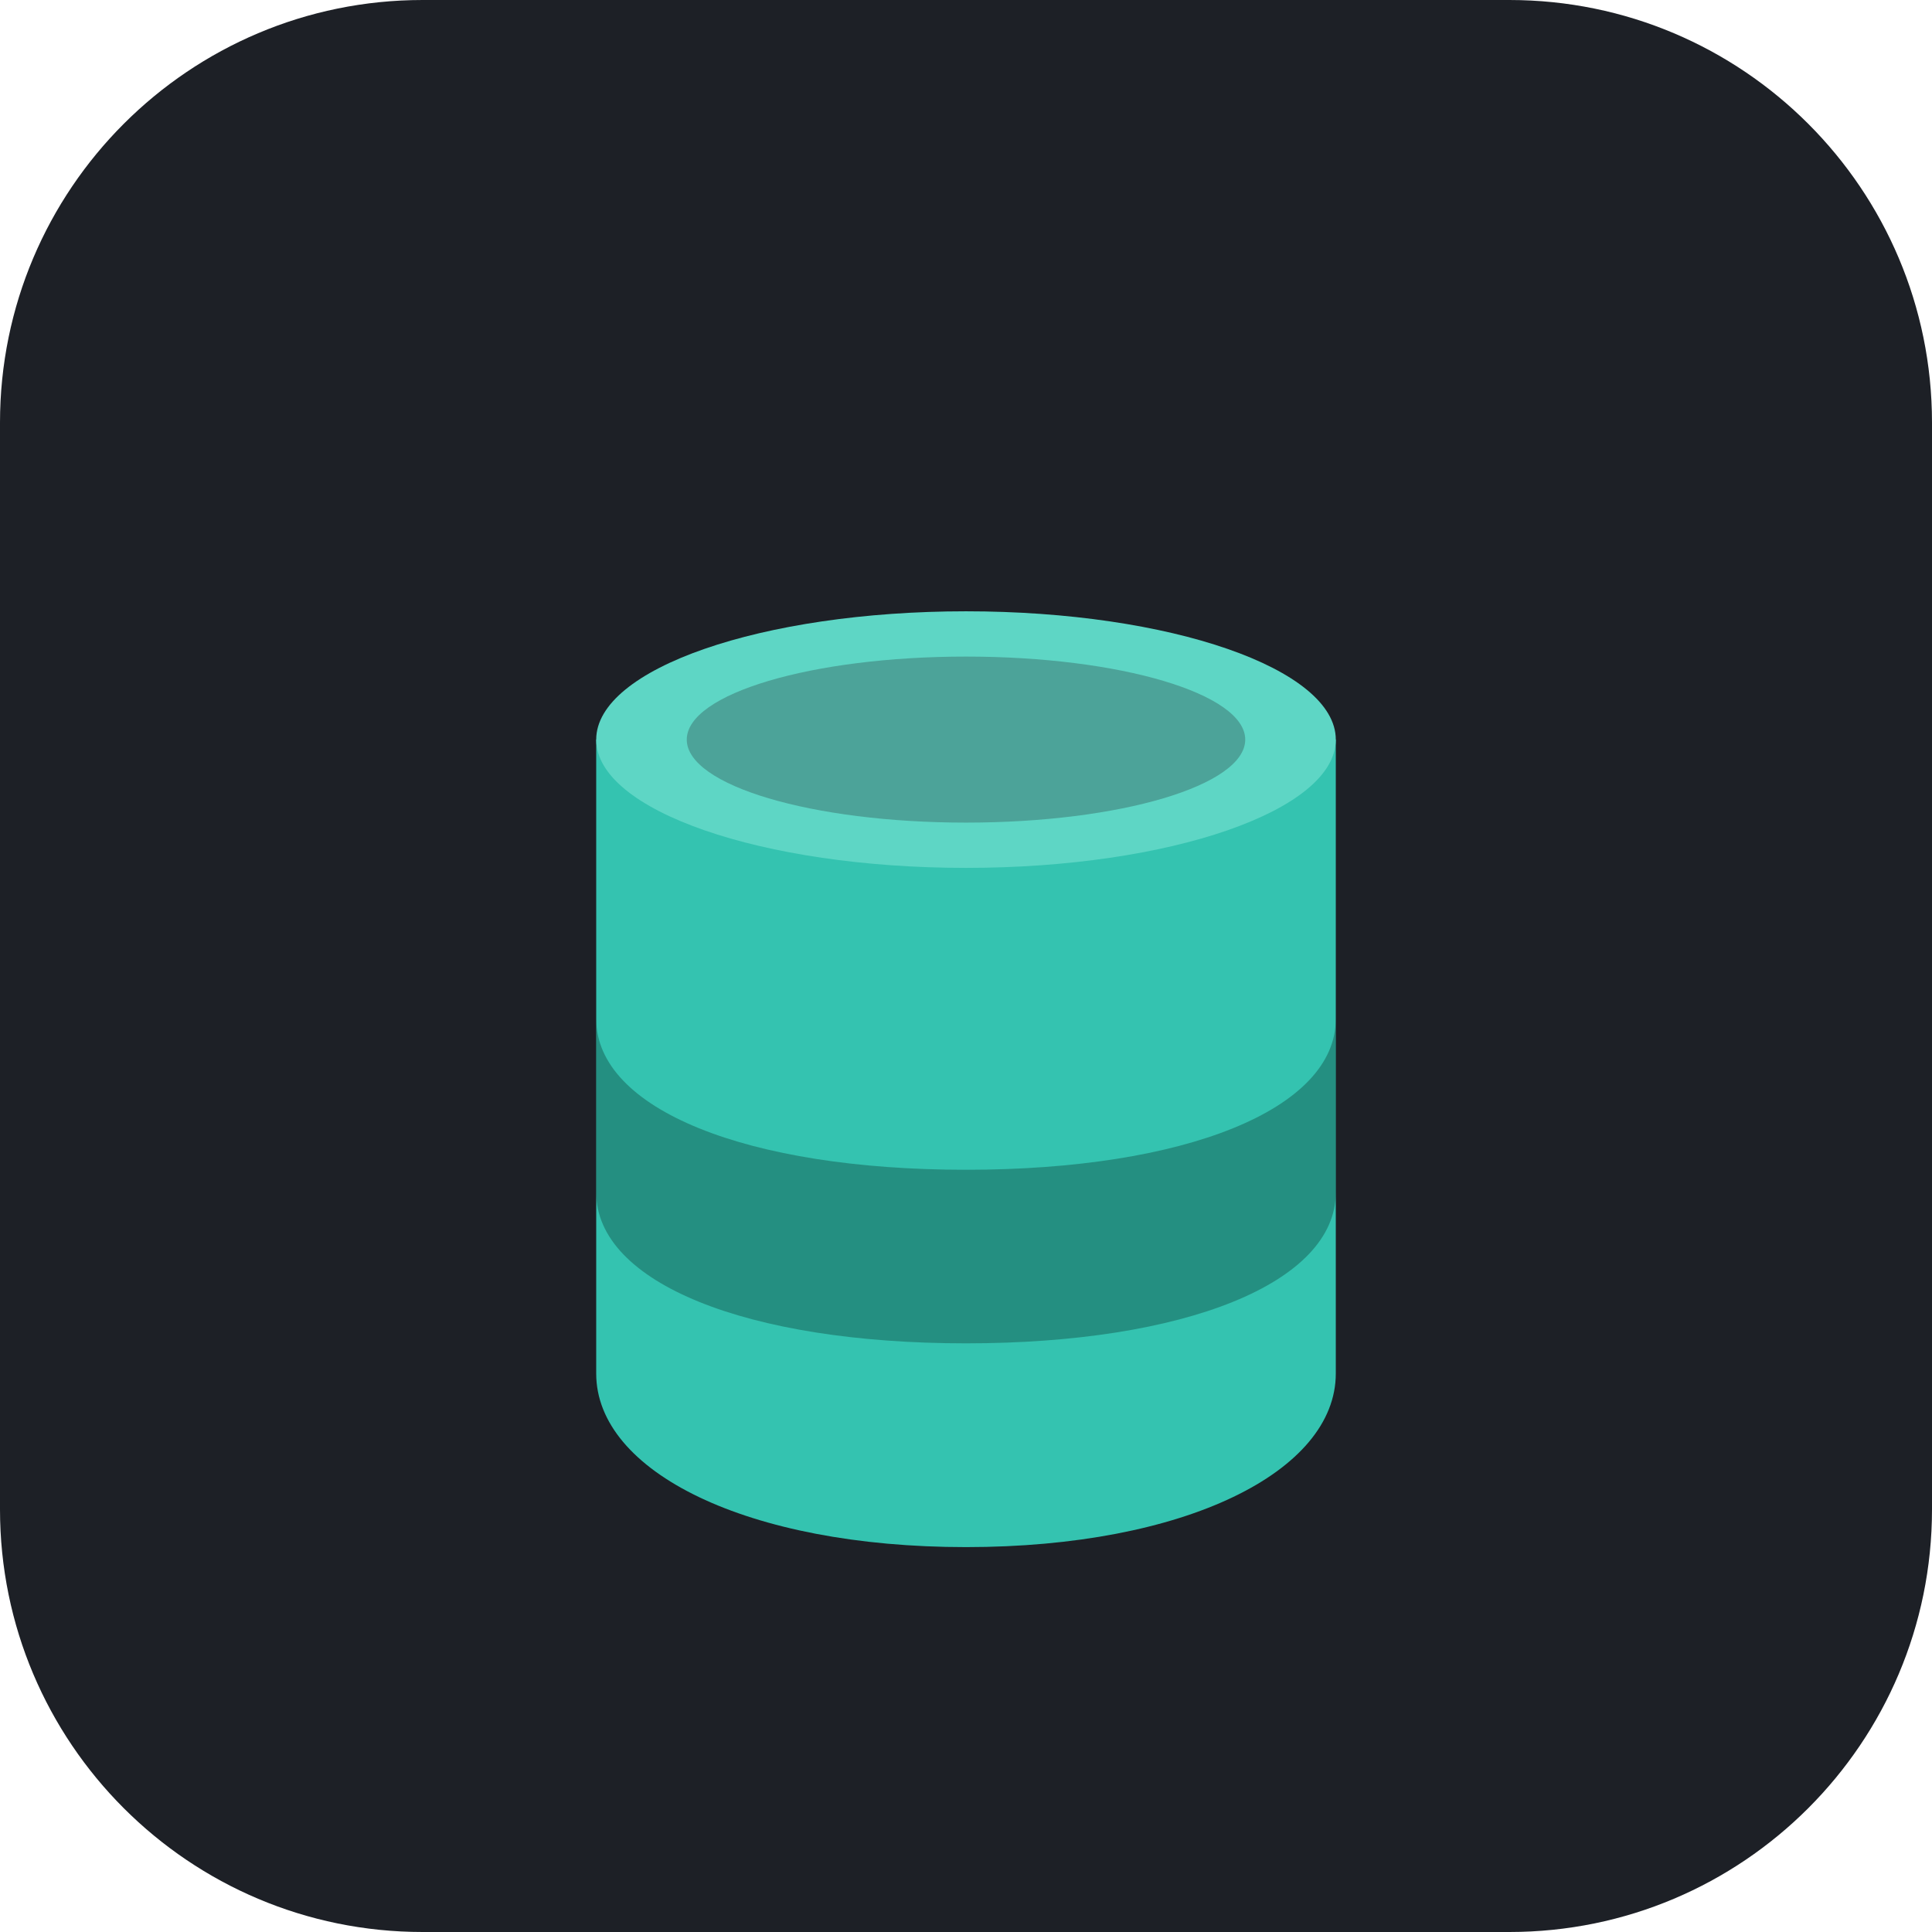
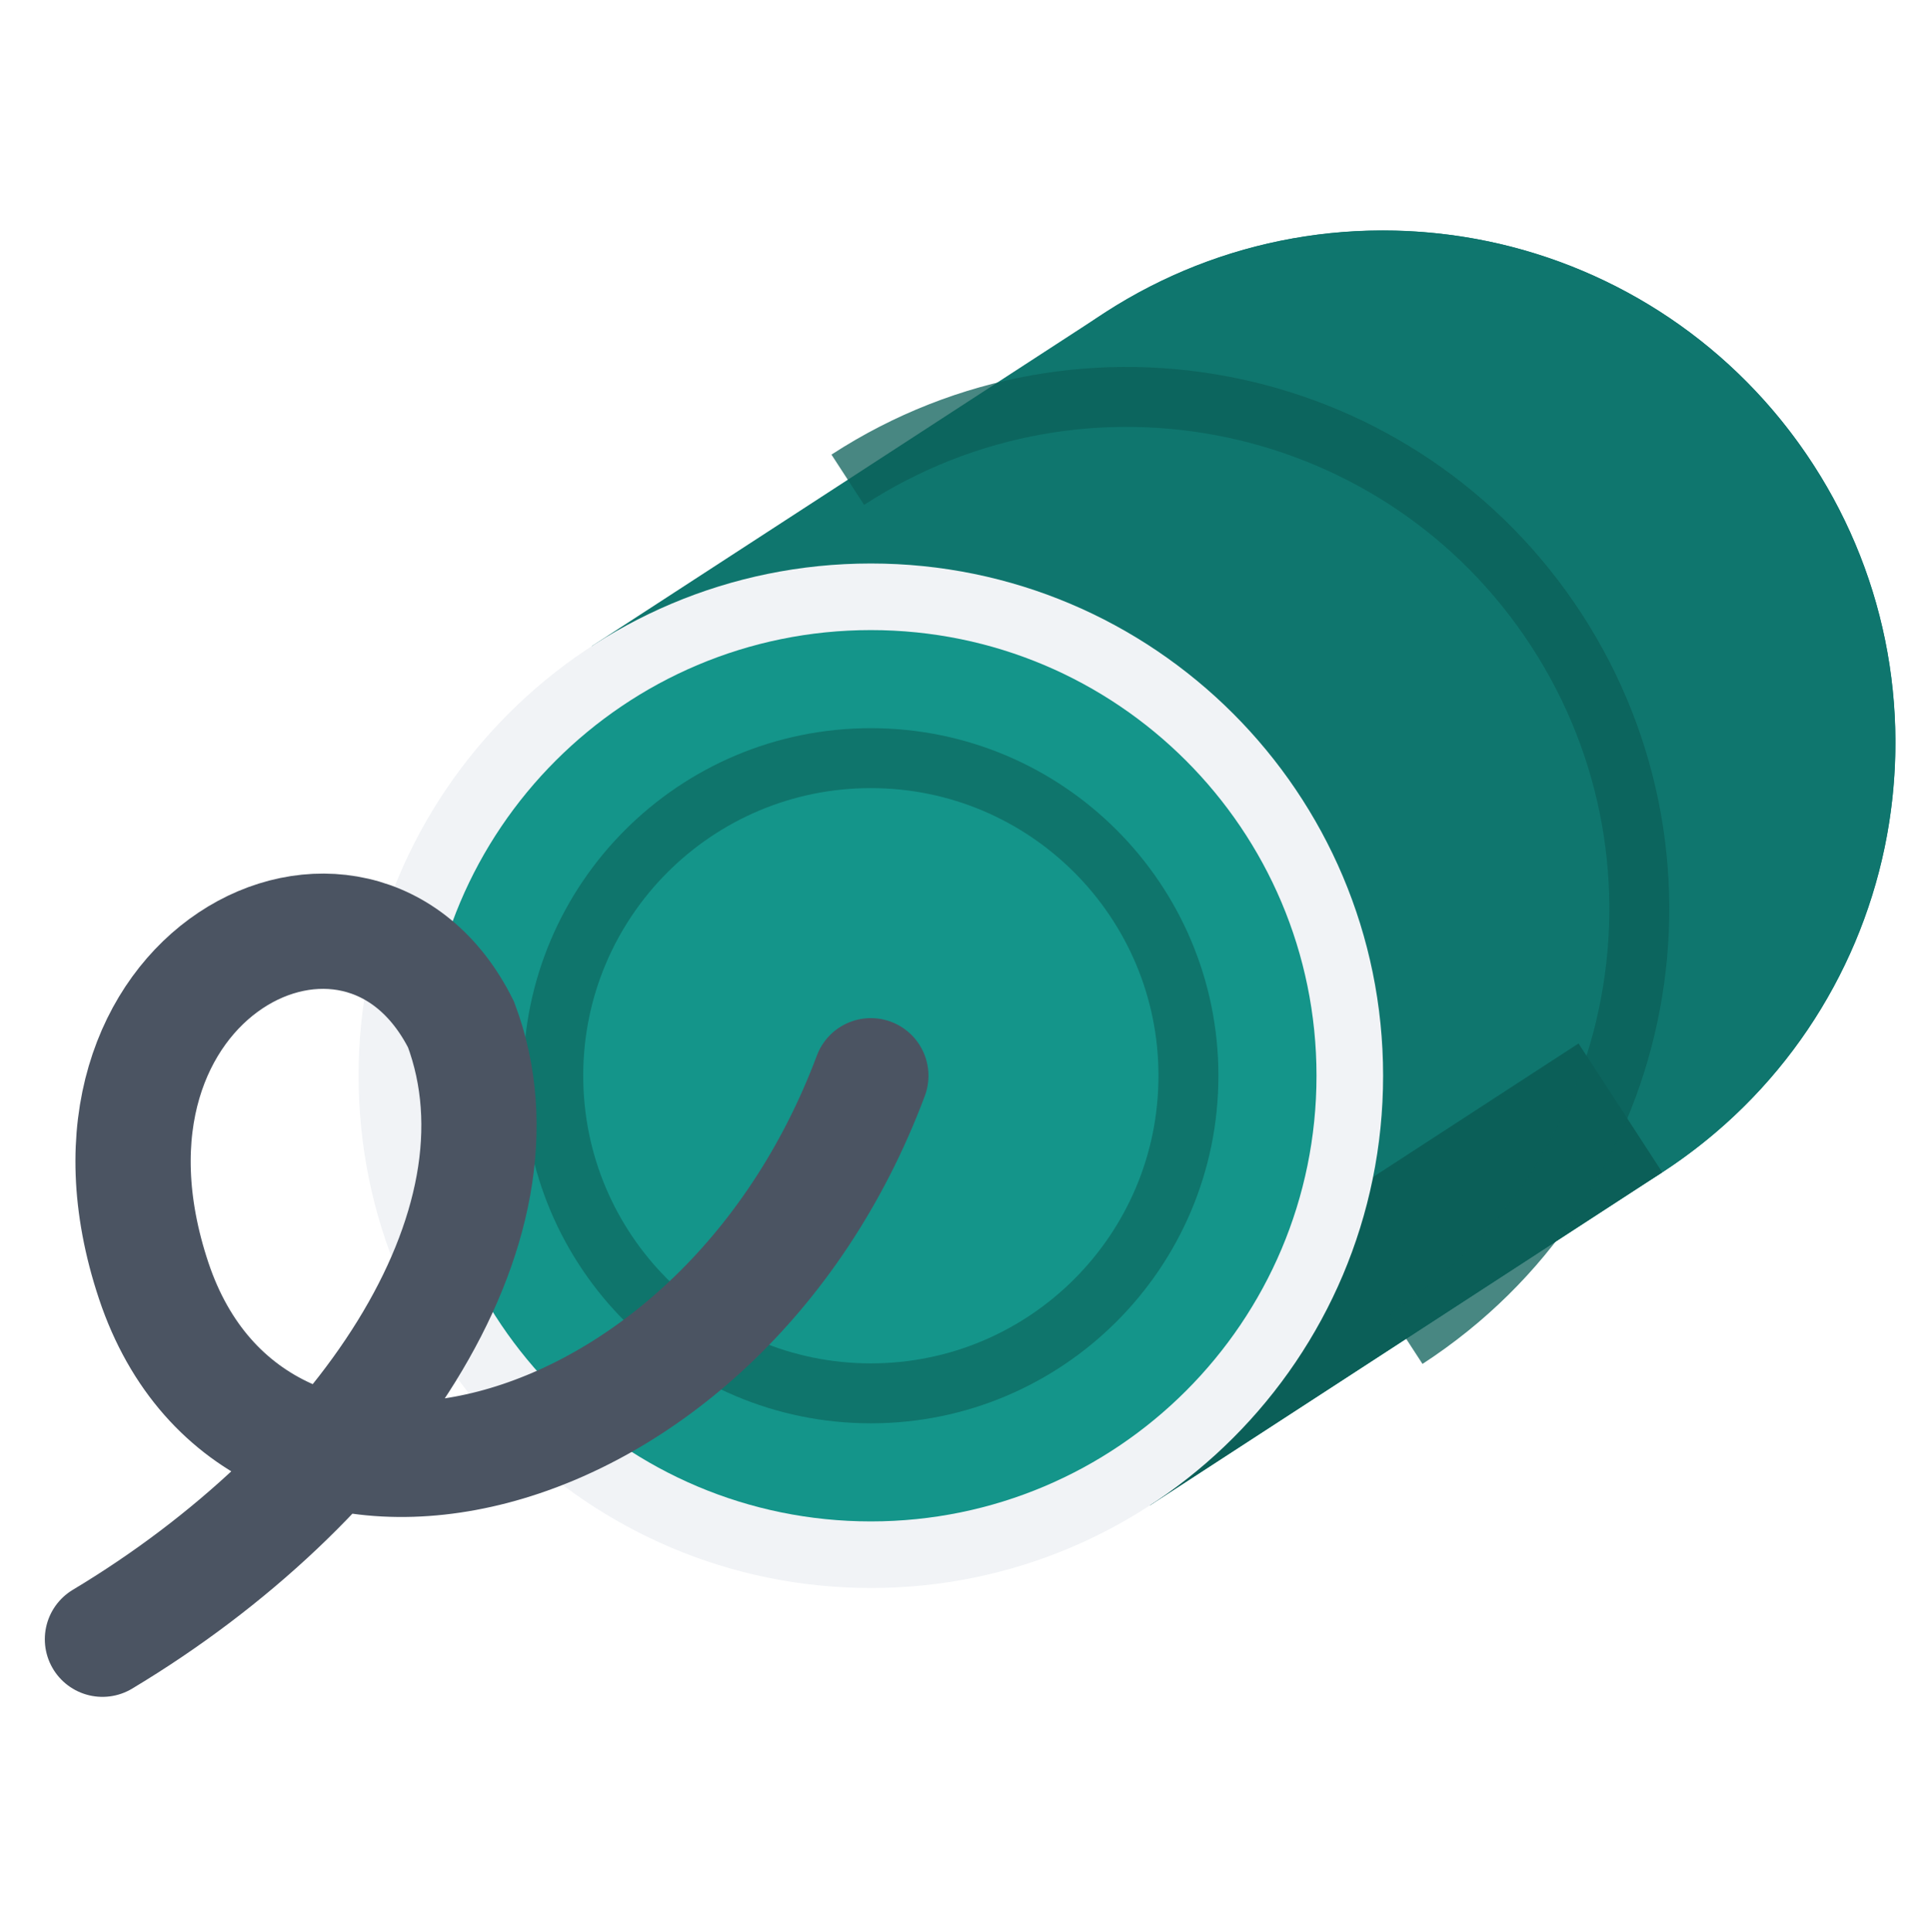
- <svg xmlns="http://www.w3.org/2000/svg" viewBox="0 0 512 512">
-   <rect width="512" height="512" rx="112" fill="#1D2026" />
-   <path d="M158 196v168c0 26 40 46 98 46s98-20 98-46V196z" fill="#34C3B0" />
-   <ellipse cx="256" cy="196" rx="98" ry="34" fill="#5ED6C5" />
-   <ellipse cx="256" cy="196" rx="74" ry="22" fill="#1D2026" opacity=".28" />
-   <path d="M158 270c0 24 40 40 98 40s98-16 98-40v46c0 24-40 40-98 40s-98-16-98-40z" fill="#04211D" opacity=".32" />
+ <svg xmlns="http://www.w3.org/2000/svg" viewBox="16.0 8.0 75.4 75.4">
+   <circle cx="70" cy="37" r="20" fill="#0f766e" />
+   <path d="M60.90 66.77 L80.90 53.77 A20 20 0 0 0 59.10 20.23 L39.10 33.23 Z" fill="#0f766e" />
+   <path d="M60.90 66.77 L80.90 53.77 L77.63 48.74 L57.63 61.74 Z" fill="#0b5f58" />
+   <path d="M70.90 60.27 A20 20 0 0 0 49.10 26.73" fill="none" stroke="#0b5f58" stroke-width="2.34" opacity=".75" />
+   <circle cx="50" cy="50" r="20" fill="#f1f3f6" />
+   <circle cx="50" cy="50" r="17.4" fill="#14958a" />
+   <circle cx="50" cy="50" r="12.4" fill="none" stroke="#0b5f58" stroke-width="2.34" opacity=".6" />
+   <circle cx="50" cy="50" r="2.2" fill="#11161c" />
+   <path d="M50 50 C44 66 26 70 22 58 C18 46 30 40 34 48 C37 56 30 66 20 72" fill="none" stroke="#4b5462" stroke-width="4.5" stroke-linecap="round" />
</svg>
